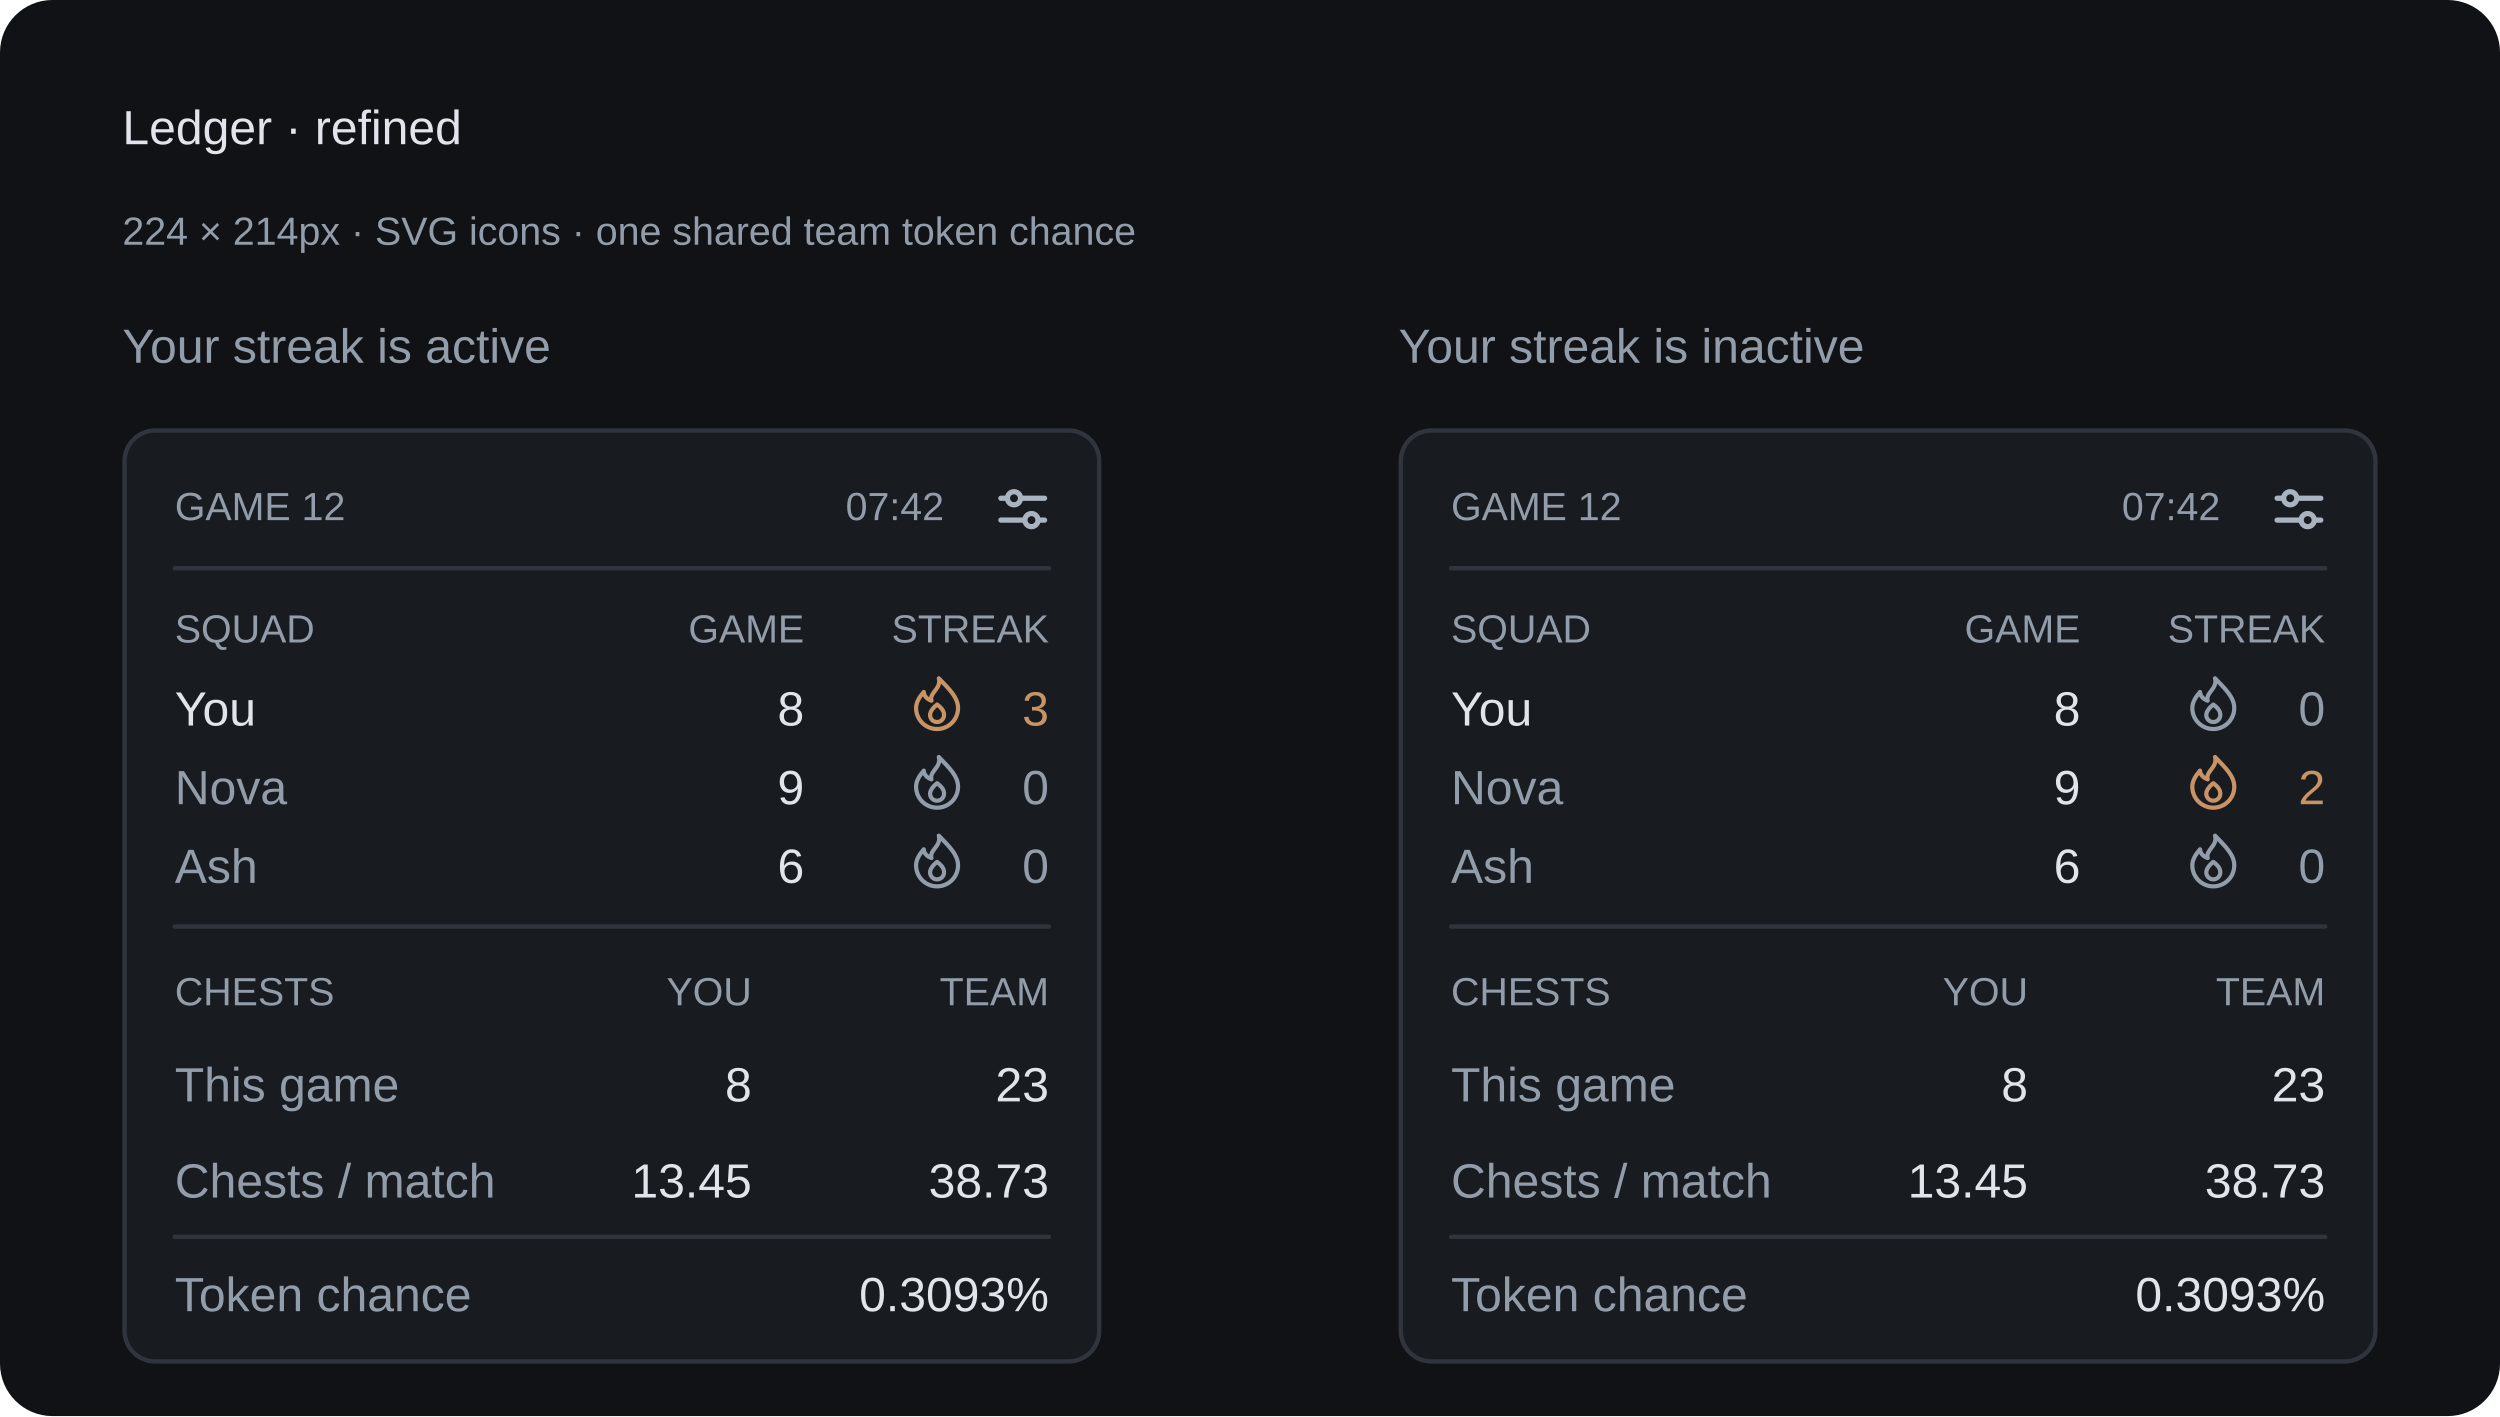
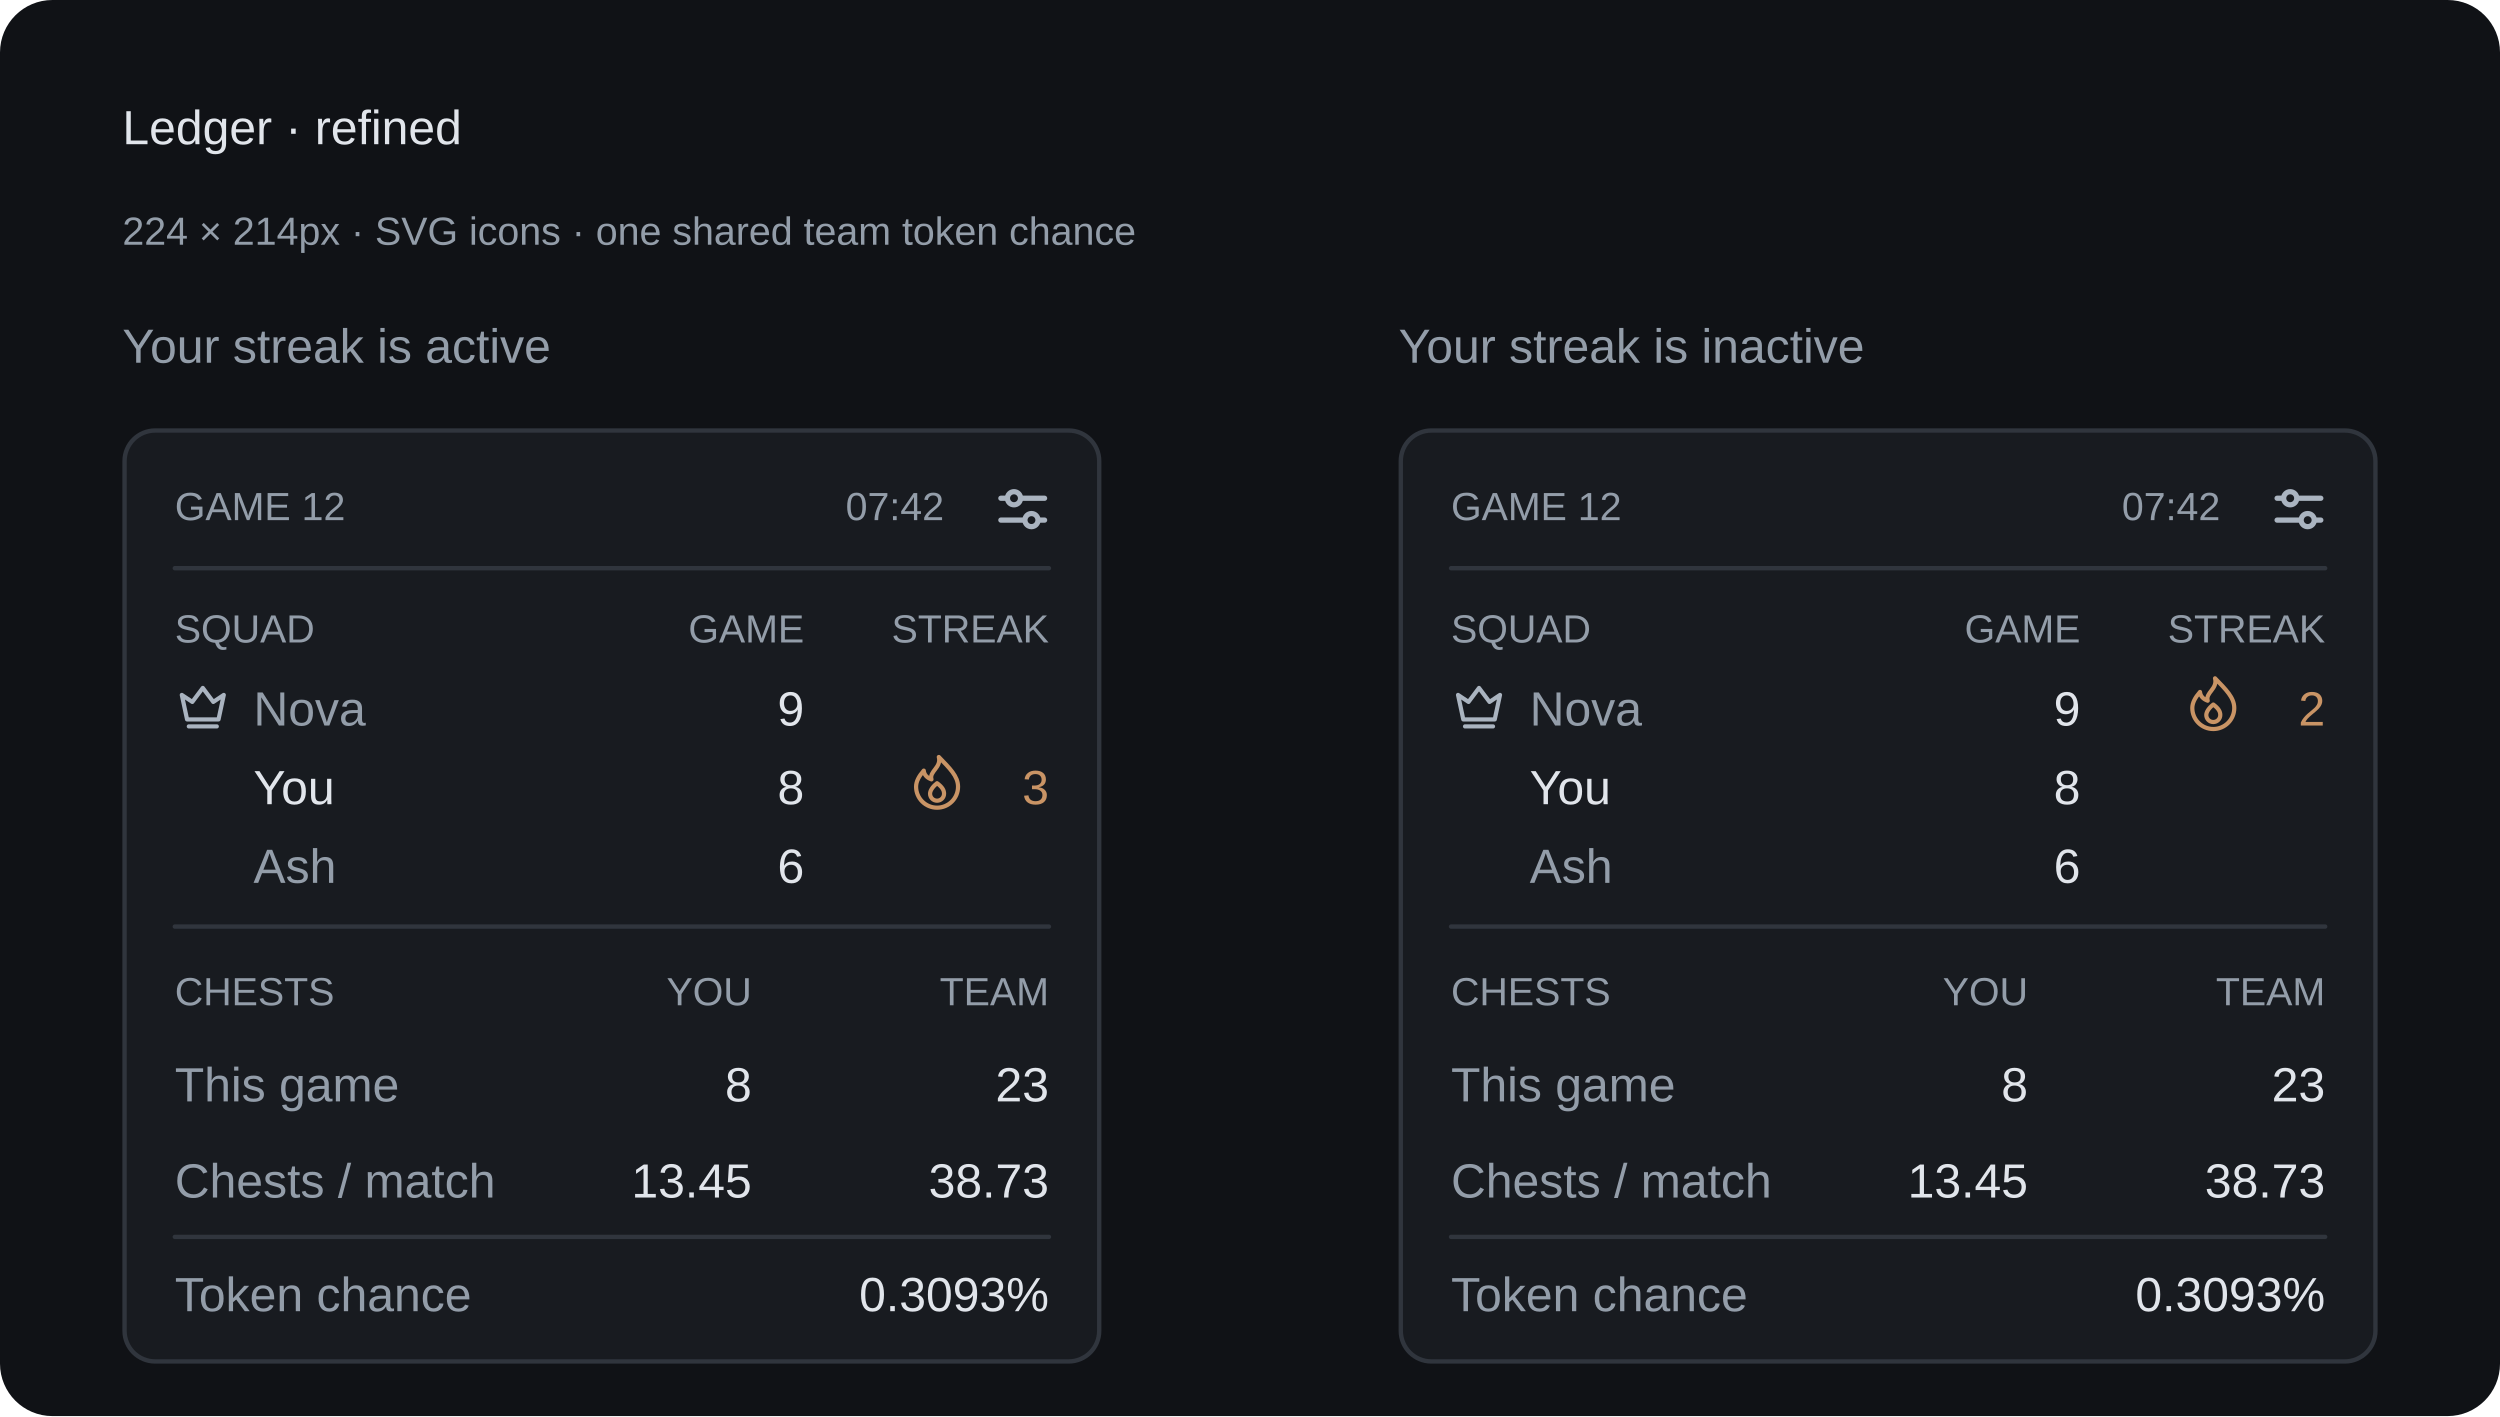
<svg xmlns="http://www.w3.org/2000/svg" width="572" height="324" viewBox="0 0 572 324" role="img" aria-label="Selected Ledger layout with active and grey inactive streak flames">
  <style>text{font:11px 'Segoe UI',Arial,sans-serif;fill:#e1e5eb}.muted{fill:#939da9}.small{font-size:9px}.num{font-variant-numeric:tabular-nums;font-weight:500}.line{stroke:#30353d;stroke-width:1;fill:none;stroke-linecap:round;stroke-linejoin:round}.icon{stroke:#aab4c0;stroke-width:1.2;fill:none;stroke-linecap:round;stroke-linejoin:round}</style>
  <rect width="572" height="324" rx="12" fill="#101216" />
  <text x="28" y="33" class="" text-anchor="start">Ledger · refined</text>
  <text x="28" y="56" class="small muted" text-anchor="start">224 × 214px · SVG icons · one shared team token chance</text>
  <g transform="translate(28 83)">
    <text x="0" y="0" class="muted" text-anchor="start">Your streak is active</text>
    <g transform="translate(0 15)">
      <rect x=".5" y=".5" width="223" height="213" rx="7" fill="#181b20" stroke="#30353d" />
      <text x="12" y="21" class="small muted" text-anchor="start">GAME 12</text>
      <text x="188" y="21" class="small muted" text-anchor="end">07:42</text>
      <g transform="translate(201 13)" class="icon">
        <path d="M0 3h10M0 8h10" />
        <circle cx="3" cy="3" r="1.5" fill="#181b20" />
        <circle cx="7" cy="8" r="1.5" fill="#181b20" />
      </g>
      <path d="M12 32H212" class="line" />
      <text x="12" y="49" class="small muted" text-anchor="start">SQUAD</text>
      <text x="156" y="49" class="small muted" text-anchor="end">GAME</text>
      <text x="212" y="49" class="small muted" text-anchor="end">STREAK</text>
-       <text x="12" y="68" class="" text-anchor="start">You</text>
-       <text x="156" y="68" class="num" text-anchor="end">8</text>
-       <g transform="translate(180 56) scale(.8)" fill="none" stroke="#c99465" stroke-width="1.2" stroke-linecap="round" stroke-linejoin="round">
+       <g transform="translate(12 57) scale(.8)" class="icon">
+         <path d="M2 5l3 2 3-4 3 4 3-2-1.5 7h-9zM4 14h8" />
+       </g>
+       <text x="30" y="68" class="muted" text-anchor="start">Nova</text>
+       <text x="156" y="68" class="num" text-anchor="end">9</text>
+       <text x="30" y="86" class="" text-anchor="start">You</text>
+       <text x="156" y="86" class="num" text-anchor="end">8</text>
+       <g transform="translate(180 74) scale(.8)" fill="none" stroke="#c99465" stroke-width="1.2" stroke-linecap="round" stroke-linejoin="round">
        <path d="M8.5 1.5c.8 3-2.8 4.1-2.1 6.4C5 7.4 4.3 6.5 4.2 5.4 2.8 7 2 8.5 2 10a6 6 0 0 0 12 0c0-3-2.4-5.3-5.5-8.5Z" />
        <path d="M8 9c1.5 1.1 2 2 2 3a2 2 0 0 1-4 0c0-.8.6-1.9 2-3Z" />
      </g>
-       <text x="212" y="68" text-anchor="end" class="num" style="fill:#c99465">3</text>
-       <text x="12" y="86" class="muted" text-anchor="start">Nova</text>
-       <text x="156" y="86" class="num" text-anchor="end">9</text>
-       <g transform="translate(180 74) scale(.8)" fill="none" stroke="#939da9" stroke-width="1.2" stroke-linecap="round" stroke-linejoin="round">
-         <path d="M8.5 1.5c.8 3-2.8 4.1-2.1 6.4C5 7.4 4.3 6.5 4.2 5.4 2.8 7 2 8.5 2 10a6 6 0 0 0 12 0c0-3-2.4-5.3-5.5-8.5Z" />
-         <path d="M8 9c1.5 1.1 2 2 2 3a2 2 0 0 1-4 0c0-.8.6-1.9 2-3Z" />
-       </g>
-       <text x="212" y="86" text-anchor="end" class="num" style="fill:#939da9">0</text>
-       <text x="12" y="104" class="muted" text-anchor="start">Ash</text>
+       <text x="212" y="86" text-anchor="end" class="num" style="fill:#c99465">3</text>
+       <text x="30" y="104" class="muted" text-anchor="start">Ash</text>
      <text x="156" y="104" class="num" text-anchor="end">6</text>
-       <g transform="translate(180 92) scale(.8)" fill="none" stroke="#939da9" stroke-width="1.2" stroke-linecap="round" stroke-linejoin="round">
-         <path d="M8.5 1.5c.8 3-2.8 4.1-2.1 6.4C5 7.4 4.3 6.5 4.2 5.4 2.8 7 2 8.5 2 10a6 6 0 0 0 12 0c0-3-2.4-5.3-5.5-8.5Z" />
-         <path d="M8 9c1.5 1.1 2 2 2 3a2 2 0 0 1-4 0c0-.8.6-1.9 2-3Z" />
-       </g>
-       <text x="212" y="104" text-anchor="end" class="num" style="fill:#939da9">0</text>
      <path d="M12 114H212" class="line" />
      <text x="12" y="132" class="small muted" text-anchor="start">CHESTS</text>
      <text x="144" y="132" class="small muted" text-anchor="end">YOU</text>
      <text x="212" y="132" class="small muted" text-anchor="end">TEAM</text>
      <text x="12" y="154" class="muted" text-anchor="start">This game</text>
      <text x="144" y="154" class="num" text-anchor="end">8</text>
      <text x="212" y="154" class="num" text-anchor="end">23</text>
      <text x="12" y="176" class="muted" text-anchor="start">Chests / match</text>
      <text x="144" y="176" class="num" text-anchor="end">13.45</text>
      <text x="212" y="176" class="num" text-anchor="end">38.73</text>
      <path d="M12 185H212" class="line" />
      <text x="12" y="202" class="muted" text-anchor="start">Token chance</text>
      <text x="212" y="202" class="num" text-anchor="end">0.3093%</text>
    </g>
  </g>
  <g transform="translate(320 83)">
    <text x="0" y="0" class="muted" text-anchor="start">Your streak is inactive</text>
    <g transform="translate(0 15)">
      <rect x=".5" y=".5" width="223" height="213" rx="7" fill="#181b20" stroke="#30353d" />
      <text x="12" y="21" class="small muted" text-anchor="start">GAME 12</text>
      <text x="188" y="21" class="small muted" text-anchor="end">07:42</text>
      <g transform="translate(201 13)" class="icon">
        <path d="M0 3h10M0 8h10" />
        <circle cx="3" cy="3" r="1.5" fill="#181b20" />
        <circle cx="7" cy="8" r="1.5" fill="#181b20" />
      </g>
      <path d="M12 32H212" class="line" />
      <text x="12" y="49" class="small muted" text-anchor="start">SQUAD</text>
      <text x="156" y="49" class="small muted" text-anchor="end">GAME</text>
      <text x="212" y="49" class="small muted" text-anchor="end">STREAK</text>
-       <text x="12" y="68" class="" text-anchor="start">You</text>
-       <text x="156" y="68" class="num" text-anchor="end">8</text>
-       <g transform="translate(180 56) scale(.8)" fill="none" stroke="#939da9" stroke-width="1.2" stroke-linecap="round" stroke-linejoin="round">
+       <g transform="translate(12 57) scale(.8)" class="icon">
+         <path d="M2 5l3 2 3-4 3 4 3-2-1.5 7h-9zM4 14h8" />
+       </g>
+       <text x="30" y="68" class="muted" text-anchor="start">Nova</text>
+       <text x="156" y="68" class="num" text-anchor="end">9</text>
+       <g transform="translate(180 56) scale(.8)" fill="none" stroke="#c99465" stroke-width="1.2" stroke-linecap="round" stroke-linejoin="round">
        <path d="M8.5 1.5c.8 3-2.8 4.1-2.1 6.4C5 7.4 4.3 6.5 4.2 5.4 2.8 7 2 8.5 2 10a6 6 0 0 0 12 0c0-3-2.4-5.3-5.5-8.5Z" />
        <path d="M8 9c1.5 1.1 2 2 2 3a2 2 0 0 1-4 0c0-.8.6-1.9 2-3Z" />
      </g>
-       <text x="212" y="68" text-anchor="end" class="num" style="fill:#939da9">0</text>
-       <text x="12" y="86" class="muted" text-anchor="start">Nova</text>
-       <text x="156" y="86" class="num" text-anchor="end">9</text>
-       <g transform="translate(180 74) scale(.8)" fill="none" stroke="#c99465" stroke-width="1.2" stroke-linecap="round" stroke-linejoin="round">
-         <path d="M8.5 1.5c.8 3-2.8 4.1-2.1 6.4C5 7.4 4.3 6.5 4.2 5.4 2.8 7 2 8.5 2 10a6 6 0 0 0 12 0c0-3-2.4-5.3-5.5-8.5Z" />
-         <path d="M8 9c1.5 1.1 2 2 2 3a2 2 0 0 1-4 0c0-.8.6-1.9 2-3Z" />
-       </g>
-       <text x="212" y="86" text-anchor="end" class="num" style="fill:#c99465">2</text>
-       <text x="12" y="104" class="muted" text-anchor="start">Ash</text>
+       <text x="212" y="68" text-anchor="end" class="num" style="fill:#c99465">2</text>
+       <text x="30" y="86" class="" text-anchor="start">You</text>
+       <text x="156" y="86" class="num" text-anchor="end">8</text>
+       <text x="30" y="104" class="muted" text-anchor="start">Ash</text>
      <text x="156" y="104" class="num" text-anchor="end">6</text>
-       <g transform="translate(180 92) scale(.8)" fill="none" stroke="#939da9" stroke-width="1.2" stroke-linecap="round" stroke-linejoin="round">
-         <path d="M8.5 1.5c.8 3-2.8 4.1-2.1 6.4C5 7.4 4.3 6.5 4.2 5.4 2.8 7 2 8.5 2 10a6 6 0 0 0 12 0c0-3-2.4-5.3-5.5-8.5Z" />
-         <path d="M8 9c1.5 1.1 2 2 2 3a2 2 0 0 1-4 0c0-.8.6-1.9 2-3Z" />
-       </g>
-       <text x="212" y="104" text-anchor="end" class="num" style="fill:#939da9">0</text>
      <path d="M12 114H212" class="line" />
      <text x="12" y="132" class="small muted" text-anchor="start">CHESTS</text>
      <text x="144" y="132" class="small muted" text-anchor="end">YOU</text>
      <text x="212" y="132" class="small muted" text-anchor="end">TEAM</text>
      <text x="12" y="154" class="muted" text-anchor="start">This game</text>
      <text x="144" y="154" class="num" text-anchor="end">8</text>
      <text x="212" y="154" class="num" text-anchor="end">23</text>
      <text x="12" y="176" class="muted" text-anchor="start">Chests / match</text>
      <text x="144" y="176" class="num" text-anchor="end">13.45</text>
      <text x="212" y="176" class="num" text-anchor="end">38.73</text>
      <path d="M12 185H212" class="line" />
      <text x="12" y="202" class="muted" text-anchor="start">Token chance</text>
      <text x="212" y="202" class="num" text-anchor="end">0.3093%</text>
    </g>
  </g>
</svg>
